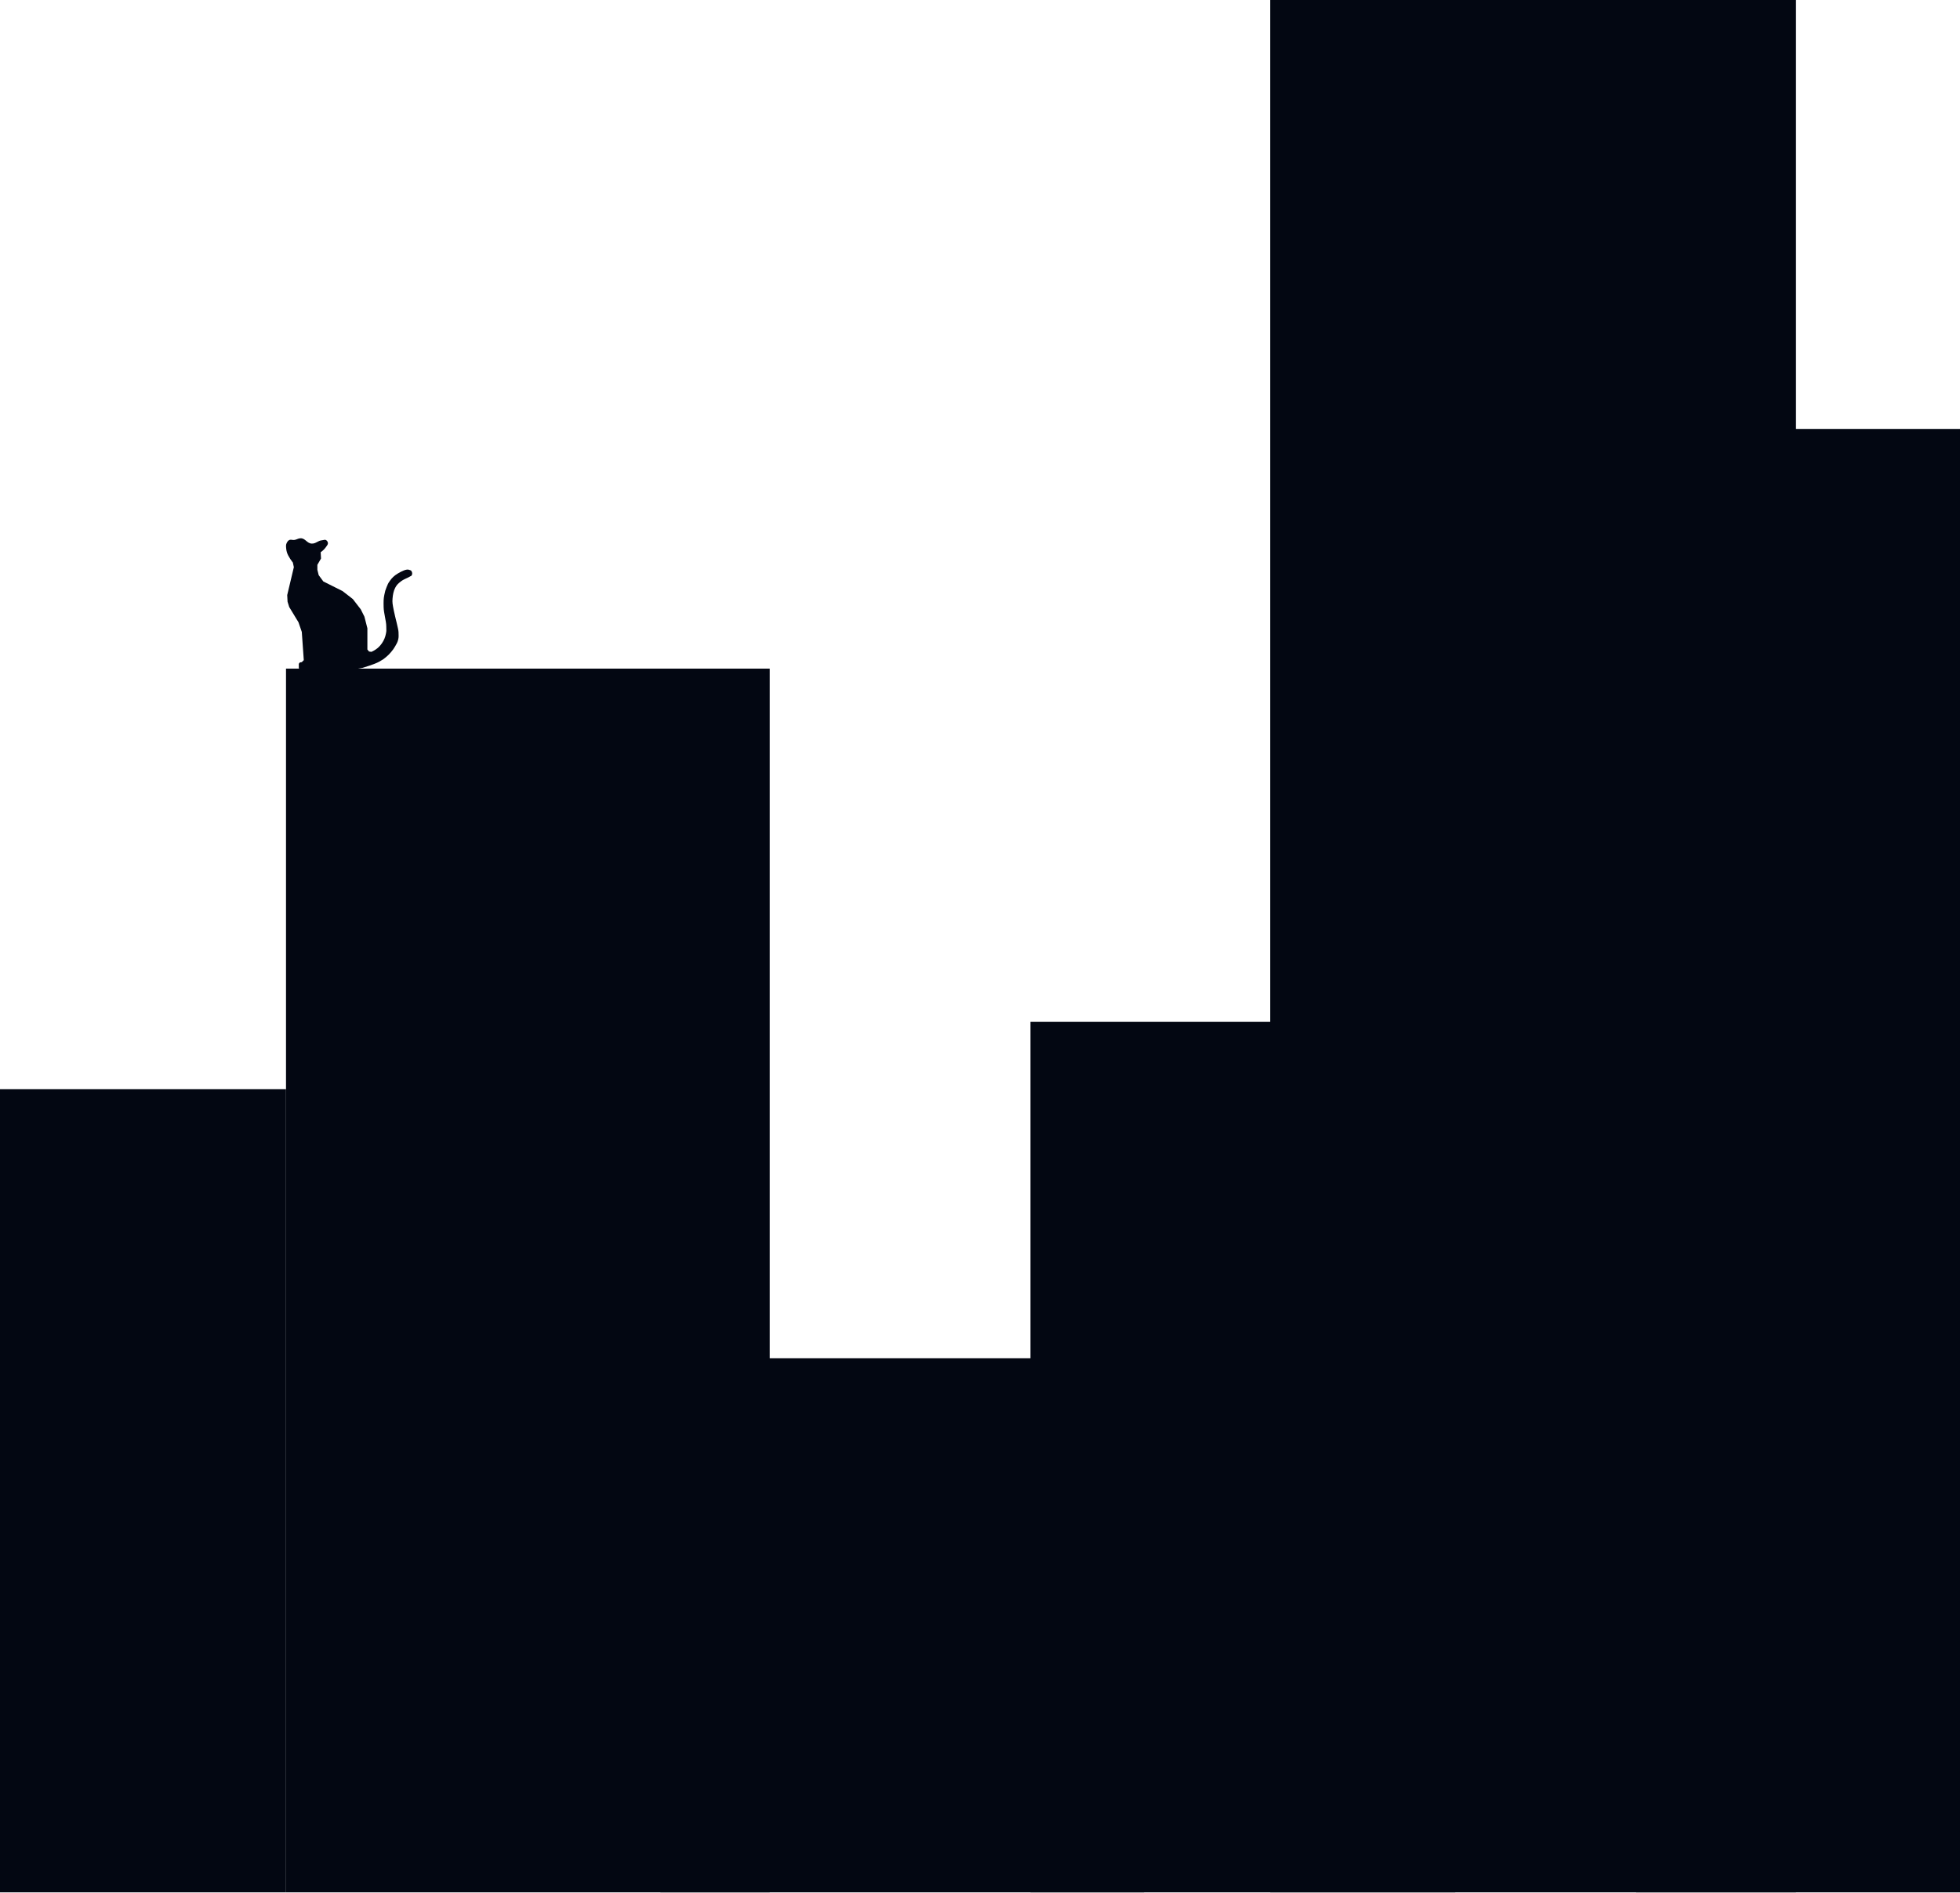
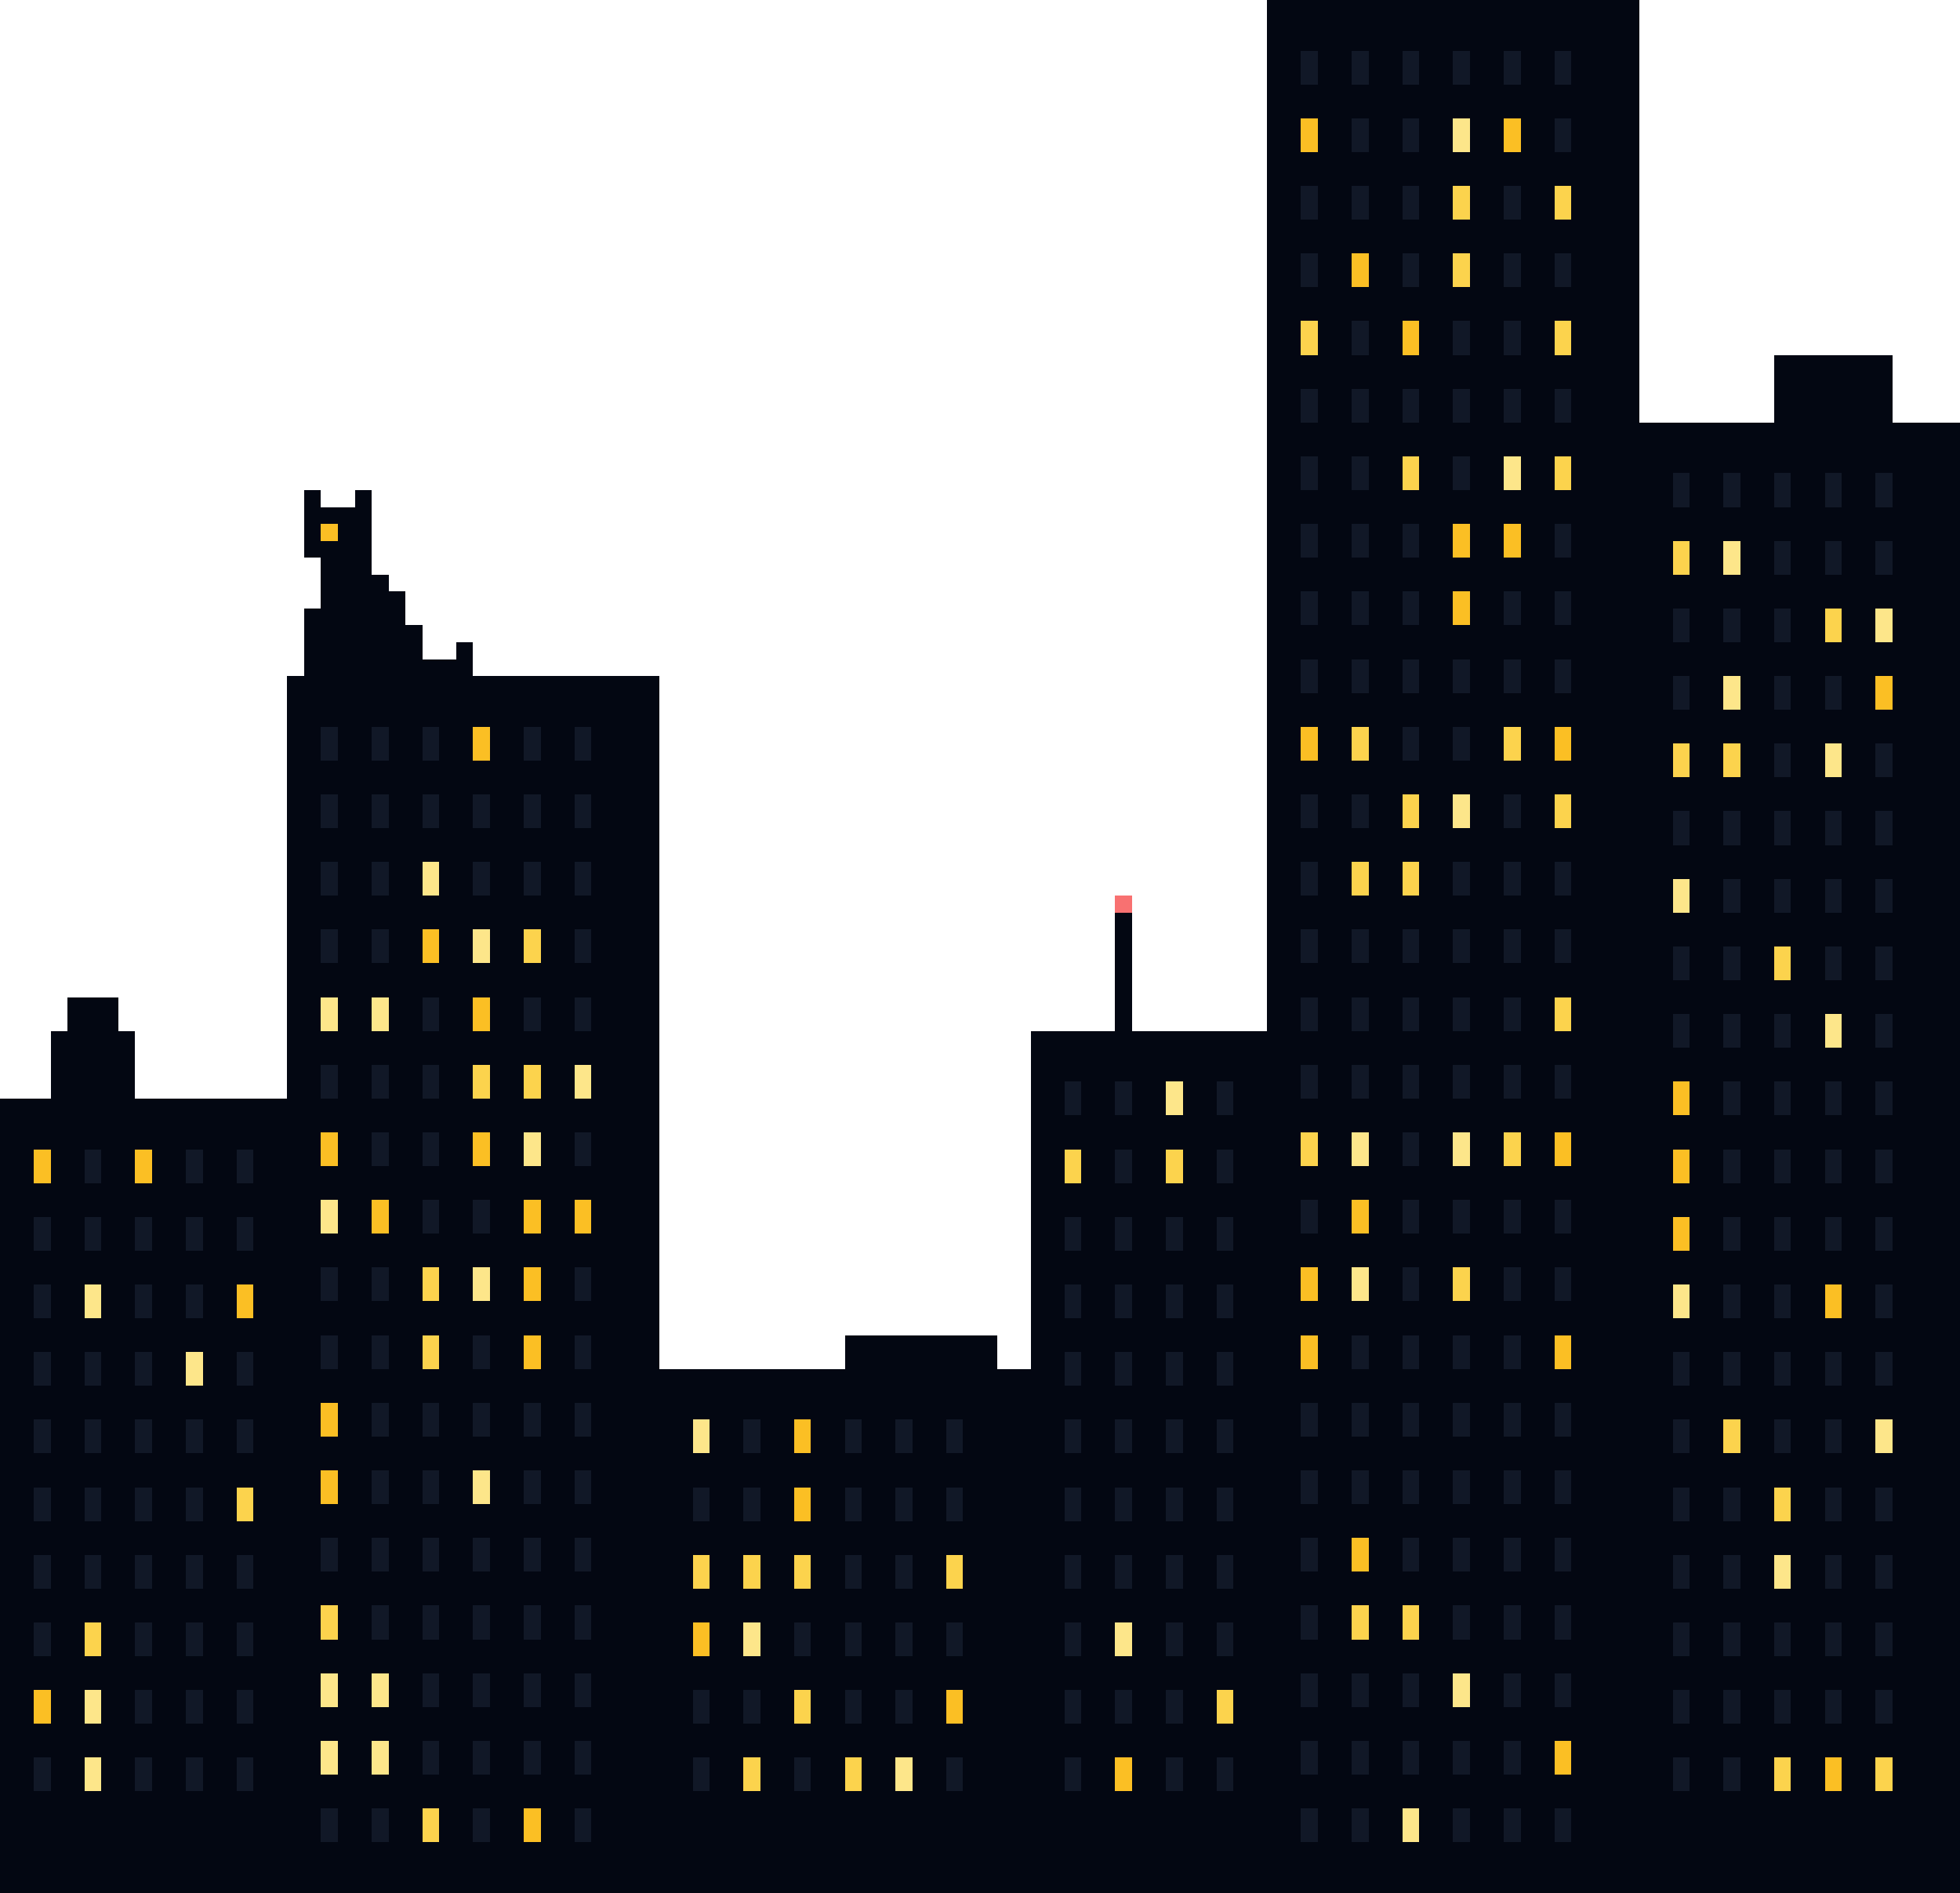
- <svg xmlns="http://www.w3.org/2000/svg" width="466" height="450" viewBox="0 0 466 450" fill="none">
-   <rect y="259" width="68" height="191" fill="#030712" />
-   <rect x="68" y="159" width="115" height="291" fill="#030712" />
-   <rect x="157" y="323" width="115" height="127" fill="#030712" />
-   <rect x="389" y="102" width="77" height="348" fill="#030712" />
-   <rect x="302" width="125" height="450" fill="#030712" />
-   <rect x="245" y="243" width="101" height="207" fill="#030712" />
-   <path d="M71.439 128.001C72.594 127.955 72.962 129.223 74.117 129.265C75.118 129.301 75.56 128.564 76.558 128.475C76.957 128.44 77.254 128.245 77.582 128.475C77.744 128.588 77.815 128.691 77.897 128.87C78.147 129.41 77.68 129.799 77.346 130.291C77.015 130.778 76.243 131.318 76.243 131.318L76.322 132.818L75.456 134.319V135.503L75.771 136.767L76.873 138.267L81.442 140.557L83.883 142.452L85.774 144.9L86.64 146.637L87.349 149.401V154.455L87.743 154.929L88.294 155.008C88.294 155.008 88.788 154.816 89.318 154.455C89.847 154.094 90.305 153.694 90.814 152.955C91.323 152.216 91.606 151.474 91.76 150.665C91.913 149.856 91.844 150.17 91.838 148.927C91.833 147.685 91.234 145.806 91.208 144.347C91.182 142.889 91.188 142.429 91.366 141.505C91.543 140.58 91.644 140.272 91.917 139.609C92.19 138.947 92.221 138.787 92.705 138.109C93.188 137.431 93.693 136.911 94.595 136.372C95.497 135.833 96.646 135.256 97.273 135.503C97.9 135.751 97.632 135.576 97.824 135.819C98.017 136.062 98.063 136.492 97.903 136.767C97.743 137.041 97.875 136.84 97.352 137.161C96.828 137.483 95.91 137.768 95.298 138.267C94.685 138.766 94.364 139.007 93.965 139.767C93.566 140.527 93.407 141.386 93.329 142.334C93.25 143.282 93.329 143.676 93.644 145.256C93.959 146.835 94.749 149.599 94.753 150.349C94.756 151.099 94.831 151.427 94.674 152.086C94.517 152.745 94.292 153.094 93.965 153.665C93.638 154.237 93.448 154.494 93.02 155.008C92.591 155.522 92.326 155.8 91.76 156.271C91.193 156.742 91.144 156.793 90.106 157.377C89.067 157.961 86.246 158.798 86.246 158.798L84.041 159.193H71.281L71.045 158.877V157.851L71.281 157.535L71.754 157.456L72.226 156.982L71.754 150.27L70.966 147.98L68.761 144.347L68.367 143.084L68.288 141.505L69.864 134.871L69.627 133.766C69.627 133.766 68.503 132.383 68.21 131.318C68.126 131.015 68.081 130.841 68.052 130.528C67.998 129.942 67.92 129.541 68.21 129.028C68.349 128.78 68.446 128.632 68.682 128.475C69.118 128.185 69.504 128.48 70.021 128.396C70.588 128.304 70.865 128.024 71.439 128.001Z" fill="#030712" />
+ <svg xmlns="http://www.w3.org/2000/svg" width="464" height="448" viewBox="0 0 116 112" shape-rendering="crispEdges">
+   <path fill="#030712" d="M75 0h22v1h-22zM75 1h22v1h-22zM75 2h22v1h-22zM75 3h22v1h-22zM75 4h22v1h-22zM75 5h22v1h-22zM75 6h22v1h-22zM75 7h22v1h-22zM75 8h22v1h-22zM75 9h22v1h-22zM75 10h22v1h-22zM75 11h22v1h-22zM75 12h22v1h-22zM75 13h22v1h-22zM75 14h22v1h-22zM75 15h22v1h-22zM75 16h22v1h-22zM75 17h22v1h-22zM75 18h22v1h-22zM75 19h22v1h-22zM75 20h22v1h-22zM75 21h22v1h-22zM105 21h7v1h-7zM75 22h22v1h-22zM105 22h7v1h-7zM75 23h22v1h-22zM105 23h7v1h-7zM75 24h22v1h-22zM105 24h7v1h-7zM75 25h41v1h-41zM75 26h41v1h-41zM75 27h41v1h-41zM75 28h41v1h-41zM18 29h1v1h-1zM21 29h1v1h-1zM75 29h41v1h-41zM18 30h4v1h-4zM75 30h41v1h-41zM18 31h4v1h-4zM75 31h41v1h-41zM18 32h4v1h-4zM75 32h41v1h-41zM19 33h3v1h-3zM75 33h41v1h-41zM19 34h4v1h-4zM75 34h41v1h-41zM19 35h5v1h-5zM75 35h41v1h-41zM18 36h6v1h-6zM75 36h41v1h-41zM18 37h7v1h-7zM75 37h41v1h-41zM18 38h7v1h-7zM27 38h1v1h-1zM75 38h41v1h-41zM18 39h10v1h-10zM75 39h41v1h-41zM17 40h22v1h-22zM75 40h41v1h-41zM17 41h22v1h-22zM75 41h41v1h-41zM17 42h22v1h-22zM75 42h41v1h-41zM17 43h22v1h-22zM75 43h41v1h-41zM17 44h22v1h-22zM75 44h41v1h-41zM17 45h22v1h-22zM75 45h41v1h-41zM17 46h22v1h-22zM75 46h41v1h-41zM17 47h22v1h-22zM75 47h41v1h-41zM17 48h22v1h-22zM75 48h41v1h-41zM17 49h22v1h-22zM75 49h41v1h-41zM17 50h22v1h-22zM75 50h41v1h-41zM17 51h22v1h-22zM75 51h41v1h-41zM17 52h22v1h-22zM75 52h41v1h-41zM17 53h22v1h-22zM75 53h41v1h-41zM17 54h22v1h-22zM66 54h1v1h-1zM75 54h41v1h-41zM17 55h22v1h-22zM66 55h1v1h-1zM75 55h41v1h-41zM17 56h22v1h-22zM66 56h1v1h-1zM75 56h41v1h-41zM17 57h22v1h-22zM66 57h1v1h-1zM75 57h41v1h-41zM17 58h22v1h-22zM66 58h1v1h-1zM75 58h41v1h-41zM4 59h3v1h-3zM17 59h22v1h-22zM66 59h1v1h-1zM75 59h41v1h-41zM4 60h3v1h-3zM17 60h22v1h-22zM66 60h1v1h-1zM75 60h41v1h-41zM3 61h5v1h-5zM17 61h22v1h-22zM61 61h55v1h-55zM3 62h5v1h-5zM17 62h22v1h-22zM61 62h55v1h-55zM3 63h5v1h-5zM17 63h22v1h-22zM61 63h55v1h-55zM3 64h5v1h-5zM17 64h22v1h-22zM61 64h55v1h-55zM0 65h39v1h-39zM61 65h55v1h-55zM0 66h39v1h-39zM61 66h55v1h-55zM0 67h39v1h-39zM61 67h55v1h-55zM0 68h39v1h-39zM61 68h55v1h-55zM0 69h39v1h-39zM61 69h55v1h-55zM0 70h39v1h-39zM61 70h55v1h-55zM0 71h39v1h-39zM61 71h55v1h-55zM0 72h39v1h-39zM61 72h55v1h-55zM0 73h39v1h-39zM61 73h55v1h-55zM0 74h39v1h-39zM61 74h55v1h-55zM0 75h39v1h-39zM61 75h55v1h-55zM0 76h39v1h-39zM61 76h55v1h-55zM0 77h39v1h-39zM61 77h55v1h-55zM0 78h39v1h-39zM61 78h55v1h-55zM0 79h39v1h-39zM50 79h9v1h-9zM61 79h55v1h-55zM0 80h39v1h-39zM50 80h9v1h-9zM61 80h55v1h-55zM0 81h116v1h-116zM0 82h116v1h-116zM0 83h116v1h-116zM0 84h116v1h-116zM0 85h116v1h-116zM0 86h116v1h-116zM0 87h116v1h-116zM0 88h116v1h-116zM0 89h116v1h-116zM0 90h116v1h-116zM0 91h116v1h-116zM0 92h116v1h-116zM0 93h116v1h-116zM0 94h116v1h-116zM0 95h116v1h-116zM0 96h116v1h-116zM0 97h116v1h-116zM0 98h116v1h-116zM0 99h116v1h-116zM0 100h116v1h-116zM0 101h116v1h-116zM0 102h116v1h-116zM0 103h116v1h-116zM0 104h116v1h-116zM0 105h116v1h-116zM0 106h116v1h-116zM0 107h116v1h-116zM0 108h116v1h-116zM0 109h116v1h-116zM0 110h116v1h-116zM0 111h116v1h-116z" />
+   <path fill="#FBBF24" d="M77 7h1v1h-1zM89 7h1v1h-1zM77 8h1v1h-1zM89 8h1v1h-1zM80 15h1v1h-1zM80 16h1v1h-1zM83 19h1v1h-1zM83 20h1v1h-1zM86 31h1v1h-1zM89 31h1v1h-1zM86 32h1v1h-1zM89 32h1v1h-1zM86 35h1v1h-1zM86 36h1v1h-1zM111 40h1v1h-1zM111 41h1v1h-1zM28 43h1v1h-1zM77 43h1v1h-1zM92 43h1v1h-1zM28 44h1v1h-1zM77 44h1v1h-1zM92 44h1v1h-1zM25 55h1v1h-1zM25 56h1v1h-1zM28 59h1v1h-1zM28 60h1v1h-1zM99 64h1v1h-1zM99 65h1v1h-1zM19 67h1v1h-1zM28 67h1v1h-1zM92 67h1v1h-1zM2 68h1v1h-1zM8 68h1v1h-1zM19 68h1v1h-1zM28 68h1v1h-1zM92 68h1v1h-1zM99 68h1v1h-1zM2 69h1v1h-1zM8 69h1v1h-1zM99 69h1v1h-1zM22 71h1v1h-1zM31 71h1v1h-1zM34 71h1v1h-1zM80 71h1v1h-1zM22 72h1v1h-1zM31 72h1v1h-1zM34 72h1v1h-1zM80 72h1v1h-1zM99 72h1v1h-1zM99 73h1v1h-1zM31 75h1v1h-1zM77 75h1v1h-1zM14 76h1v1h-1zM31 76h1v1h-1zM77 76h1v1h-1zM108 76h1v1h-1zM14 77h1v1h-1zM108 77h1v1h-1zM31 79h1v1h-1zM77 79h1v1h-1zM92 79h1v1h-1zM31 80h1v1h-1zM77 80h1v1h-1zM92 80h1v1h-1zM19 83h1v1h-1zM19 84h1v1h-1zM47 84h1v1h-1zM47 85h1v1h-1zM19 87h1v1h-1zM19 88h1v1h-1zM47 88h1v1h-1zM47 89h1v1h-1zM80 91h1v1h-1zM80 92h1v1h-1zM41 96h1v1h-1zM41 97h1v1h-1zM2 100h1v1h-1zM56 100h1v1h-1zM2 101h1v1h-1zM56 101h1v1h-1zM92 103h1v1h-1zM66 104h1v1h-1zM92 104h1v1h-1zM108 104h1v1h-1zM66 105h1v1h-1zM108 105h1v1h-1zM31 107h1v1h-1zM31 108h1v1h-1z" />
+   <path fill="#111827" d="M77 3h1v1h-1zM80 3h1v1h-1zM83 3h1v1h-1zM86 3h1v1h-1zM89 3h1v1h-1zM92 3h1v1h-1zM77 4h1v1h-1zM80 4h1v1h-1zM83 4h1v1h-1zM86 4h1v1h-1zM89 4h1v1h-1zM92 4h1v1h-1zM80 7h1v1h-1zM83 7h1v1h-1zM92 7h1v1h-1zM80 8h1v1h-1zM83 8h1v1h-1zM92 8h1v1h-1zM77 11h1v1h-1zM80 11h1v1h-1zM83 11h1v1h-1zM89 11h1v1h-1zM77 12h1v1h-1zM80 12h1v1h-1zM83 12h1v1h-1zM89 12h1v1h-1zM77 15h1v1h-1zM83 15h1v1h-1zM89 15h1v1h-1zM92 15h1v1h-1zM77 16h1v1h-1zM83 16h1v1h-1zM89 16h1v1h-1zM92 16h1v1h-1zM80 19h1v1h-1zM86 19h1v1h-1zM89 19h1v1h-1zM80 20h1v1h-1zM86 20h1v1h-1zM89 20h1v1h-1zM77 23h1v1h-1zM80 23h1v1h-1zM83 23h1v1h-1zM86 23h1v1h-1zM89 23h1v1h-1zM92 23h1v1h-1zM77 24h1v1h-1zM80 24h1v1h-1zM83 24h1v1h-1zM86 24h1v1h-1zM89 24h1v1h-1zM92 24h1v1h-1zM77 27h1v1h-1zM80 27h1v1h-1zM86 27h1v1h-1zM77 28h1v1h-1zM80 28h1v1h-1zM86 28h1v1h-1zM99 28h1v1h-1zM102 28h1v1h-1zM105 28h1v1h-1zM108 28h1v1h-1zM111 28h1v1h-1zM99 29h1v1h-1zM102 29h1v1h-1zM105 29h1v1h-1zM108 29h1v1h-1zM111 29h1v1h-1zM77 31h1v1h-1zM80 31h1v1h-1zM83 31h1v1h-1zM92 31h1v1h-1zM77 32h1v1h-1zM80 32h1v1h-1zM83 32h1v1h-1zM92 32h1v1h-1zM105 32h1v1h-1zM108 32h1v1h-1zM111 32h1v1h-1zM105 33h1v1h-1zM108 33h1v1h-1zM111 33h1v1h-1zM77 35h1v1h-1zM80 35h1v1h-1zM83 35h1v1h-1zM89 35h1v1h-1zM92 35h1v1h-1zM77 36h1v1h-1zM80 36h1v1h-1zM83 36h1v1h-1zM89 36h1v1h-1zM92 36h1v1h-1zM99 36h1v1h-1zM102 36h1v1h-1zM105 36h1v1h-1zM99 37h1v1h-1zM102 37h1v1h-1zM105 37h1v1h-1zM77 39h1v1h-1zM80 39h1v1h-1zM83 39h1v1h-1zM86 39h1v1h-1zM89 39h1v1h-1zM92 39h1v1h-1zM77 40h1v1h-1zM80 40h1v1h-1zM83 40h1v1h-1zM86 40h1v1h-1zM89 40h1v1h-1zM92 40h1v1h-1zM99 40h1v1h-1zM105 40h1v1h-1zM108 40h1v1h-1zM99 41h1v1h-1zM105 41h1v1h-1zM108 41h1v1h-1zM19 43h1v1h-1zM22 43h1v1h-1zM25 43h1v1h-1zM31 43h1v1h-1zM34 43h1v1h-1zM83 43h1v1h-1zM86 43h1v1h-1zM19 44h1v1h-1zM22 44h1v1h-1zM25 44h1v1h-1zM31 44h1v1h-1zM34 44h1v1h-1zM83 44h1v1h-1zM86 44h1v1h-1zM105 44h1v1h-1zM111 44h1v1h-1zM105 45h1v1h-1zM111 45h1v1h-1zM19 47h1v1h-1zM22 47h1v1h-1zM25 47h1v1h-1zM28 47h1v1h-1zM31 47h1v1h-1zM34 47h1v1h-1zM77 47h1v1h-1zM80 47h1v1h-1zM89 47h1v1h-1zM19 48h1v1h-1zM22 48h1v1h-1zM25 48h1v1h-1zM28 48h1v1h-1zM31 48h1v1h-1zM34 48h1v1h-1zM77 48h1v1h-1zM80 48h1v1h-1zM89 48h1v1h-1zM99 48h1v1h-1zM102 48h1v1h-1zM105 48h1v1h-1zM108 48h1v1h-1zM111 48h1v1h-1zM99 49h1v1h-1zM102 49h1v1h-1zM105 49h1v1h-1zM108 49h1v1h-1zM111 49h1v1h-1zM19 51h1v1h-1zM22 51h1v1h-1zM28 51h1v1h-1zM31 51h1v1h-1zM34 51h1v1h-1zM77 51h1v1h-1zM86 51h1v1h-1zM89 51h1v1h-1zM92 51h1v1h-1zM19 52h1v1h-1zM22 52h1v1h-1zM28 52h1v1h-1zM31 52h1v1h-1zM34 52h1v1h-1zM77 52h1v1h-1zM86 52h1v1h-1zM89 52h1v1h-1zM92 52h1v1h-1zM102 52h1v1h-1zM105 52h1v1h-1zM108 52h1v1h-1zM111 52h1v1h-1zM102 53h1v1h-1zM105 53h1v1h-1zM108 53h1v1h-1zM111 53h1v1h-1zM19 55h1v1h-1zM22 55h1v1h-1zM34 55h1v1h-1zM77 55h1v1h-1zM80 55h1v1h-1zM83 55h1v1h-1zM86 55h1v1h-1zM89 55h1v1h-1zM92 55h1v1h-1zM19 56h1v1h-1zM22 56h1v1h-1zM34 56h1v1h-1zM77 56h1v1h-1zM80 56h1v1h-1zM83 56h1v1h-1zM86 56h1v1h-1zM89 56h1v1h-1zM92 56h1v1h-1zM99 56h1v1h-1zM102 56h1v1h-1zM108 56h1v1h-1zM111 56h1v1h-1zM99 57h1v1h-1zM102 57h1v1h-1zM108 57h1v1h-1zM111 57h1v1h-1zM25 59h1v1h-1zM31 59h1v1h-1zM34 59h1v1h-1zM77 59h1v1h-1zM80 59h1v1h-1zM83 59h1v1h-1zM86 59h1v1h-1zM89 59h1v1h-1zM25 60h1v1h-1zM31 60h1v1h-1zM34 60h1v1h-1zM77 60h1v1h-1zM80 60h1v1h-1zM83 60h1v1h-1zM86 60h1v1h-1zM89 60h1v1h-1zM99 60h1v1h-1zM102 60h1v1h-1zM105 60h1v1h-1zM111 60h1v1h-1zM99 61h1v1h-1zM102 61h1v1h-1zM105 61h1v1h-1zM111 61h1v1h-1zM19 63h1v1h-1zM22 63h1v1h-1zM25 63h1v1h-1zM77 63h1v1h-1zM80 63h1v1h-1zM83 63h1v1h-1zM86 63h1v1h-1zM89 63h1v1h-1zM92 63h1v1h-1zM19 64h1v1h-1zM22 64h1v1h-1zM25 64h1v1h-1zM63 64h1v1h-1zM66 64h1v1h-1zM72 64h1v1h-1zM77 64h1v1h-1zM80 64h1v1h-1zM83 64h1v1h-1zM86 64h1v1h-1zM89 64h1v1h-1zM92 64h1v1h-1zM102 64h1v1h-1zM105 64h1v1h-1zM108 64h1v1h-1zM111 64h1v1h-1zM63 65h1v1h-1zM66 65h1v1h-1zM72 65h1v1h-1zM102 65h1v1h-1zM105 65h1v1h-1zM108 65h1v1h-1zM111 65h1v1h-1zM22 67h1v1h-1zM25 67h1v1h-1zM34 67h1v1h-1zM83 67h1v1h-1zM5 68h1v1h-1zM11 68h1v1h-1zM14 68h1v1h-1zM22 68h1v1h-1zM25 68h1v1h-1zM34 68h1v1h-1zM66 68h1v1h-1zM72 68h1v1h-1zM83 68h1v1h-1zM102 68h1v1h-1zM105 68h1v1h-1zM108 68h1v1h-1zM111 68h1v1h-1zM5 69h1v1h-1zM11 69h1v1h-1zM14 69h1v1h-1zM66 69h1v1h-1zM72 69h1v1h-1zM102 69h1v1h-1zM105 69h1v1h-1zM108 69h1v1h-1zM111 69h1v1h-1zM25 71h1v1h-1zM28 71h1v1h-1zM77 71h1v1h-1zM83 71h1v1h-1zM86 71h1v1h-1zM89 71h1v1h-1zM92 71h1v1h-1zM2 72h1v1h-1zM5 72h1v1h-1zM8 72h1v1h-1zM11 72h1v1h-1zM14 72h1v1h-1zM25 72h1v1h-1zM28 72h1v1h-1zM63 72h1v1h-1zM66 72h1v1h-1zM69 72h1v1h-1zM72 72h1v1h-1zM77 72h1v1h-1zM83 72h1v1h-1zM86 72h1v1h-1zM89 72h1v1h-1zM92 72h1v1h-1zM102 72h1v1h-1zM105 72h1v1h-1zM108 72h1v1h-1zM111 72h1v1h-1zM2 73h1v1h-1zM5 73h1v1h-1zM8 73h1v1h-1zM11 73h1v1h-1zM14 73h1v1h-1zM63 73h1v1h-1zM66 73h1v1h-1zM69 73h1v1h-1zM72 73h1v1h-1zM102 73h1v1h-1zM105 73h1v1h-1zM108 73h1v1h-1zM111 73h1v1h-1zM19 75h1v1h-1zM22 75h1v1h-1zM34 75h1v1h-1zM83 75h1v1h-1zM89 75h1v1h-1zM92 75h1v1h-1zM2 76h1v1h-1zM8 76h1v1h-1zM11 76h1v1h-1zM19 76h1v1h-1zM22 76h1v1h-1zM34 76h1v1h-1zM63 76h1v1h-1zM66 76h1v1h-1zM69 76h1v1h-1zM72 76h1v1h-1zM83 76h1v1h-1zM89 76h1v1h-1zM92 76h1v1h-1zM102 76h1v1h-1zM105 76h1v1h-1zM111 76h1v1h-1zM2 77h1v1h-1zM8 77h1v1h-1zM11 77h1v1h-1zM63 77h1v1h-1zM66 77h1v1h-1zM69 77h1v1h-1zM72 77h1v1h-1zM102 77h1v1h-1zM105 77h1v1h-1zM111 77h1v1h-1zM19 79h1v1h-1zM22 79h1v1h-1zM28 79h1v1h-1zM34 79h1v1h-1zM80 79h1v1h-1zM83 79h1v1h-1zM86 79h1v1h-1zM89 79h1v1h-1zM2 80h1v1h-1zM5 80h1v1h-1zM8 80h1v1h-1zM14 80h1v1h-1zM19 80h1v1h-1zM22 80h1v1h-1zM28 80h1v1h-1zM34 80h1v1h-1zM63 80h1v1h-1zM66 80h1v1h-1zM69 80h1v1h-1zM72 80h1v1h-1zM80 80h1v1h-1zM83 80h1v1h-1zM86 80h1v1h-1zM89 80h1v1h-1zM99 80h1v1h-1zM102 80h1v1h-1zM105 80h1v1h-1zM108 80h1v1h-1zM111 80h1v1h-1zM2 81h1v1h-1zM5 81h1v1h-1zM8 81h1v1h-1zM14 81h1v1h-1zM63 81h1v1h-1zM66 81h1v1h-1zM69 81h1v1h-1zM72 81h1v1h-1zM99 81h1v1h-1zM102 81h1v1h-1zM105 81h1v1h-1zM108 81h1v1h-1zM111 81h1v1h-1zM22 83h1v1h-1zM25 83h1v1h-1zM28 83h1v1h-1zM31 83h1v1h-1zM34 83h1v1h-1zM77 83h1v1h-1zM80 83h1v1h-1zM83 83h1v1h-1zM86 83h1v1h-1zM89 83h1v1h-1zM92 83h1v1h-1zM2 84h1v1h-1zM5 84h1v1h-1zM8 84h1v1h-1zM11 84h1v1h-1zM14 84h1v1h-1zM22 84h1v1h-1zM25 84h1v1h-1zM28 84h1v1h-1zM31 84h1v1h-1zM34 84h1v1h-1zM44 84h1v1h-1zM50 84h1v1h-1zM53 84h1v1h-1zM56 84h1v1h-1zM63 84h1v1h-1zM66 84h1v1h-1zM69 84h1v1h-1zM72 84h1v1h-1zM77 84h1v1h-1zM80 84h1v1h-1zM83 84h1v1h-1zM86 84h1v1h-1zM89 84h1v1h-1zM92 84h1v1h-1zM99 84h1v1h-1zM105 84h1v1h-1zM108 84h1v1h-1zM2 85h1v1h-1zM5 85h1v1h-1zM8 85h1v1h-1zM11 85h1v1h-1zM14 85h1v1h-1zM44 85h1v1h-1zM50 85h1v1h-1zM53 85h1v1h-1zM56 85h1v1h-1zM63 85h1v1h-1zM66 85h1v1h-1zM69 85h1v1h-1zM72 85h1v1h-1zM99 85h1v1h-1zM105 85h1v1h-1zM108 85h1v1h-1zM22 87h1v1h-1zM25 87h1v1h-1zM31 87h1v1h-1zM34 87h1v1h-1zM77 87h1v1h-1zM80 87h1v1h-1zM83 87h1v1h-1zM86 87h1v1h-1zM89 87h1v1h-1zM92 87h1v1h-1zM2 88h1v1h-1zM5 88h1v1h-1zM8 88h1v1h-1zM11 88h1v1h-1zM22 88h1v1h-1zM25 88h1v1h-1zM31 88h1v1h-1zM34 88h1v1h-1zM41 88h1v1h-1zM44 88h1v1h-1zM50 88h1v1h-1zM53 88h1v1h-1zM56 88h1v1h-1zM63 88h1v1h-1zM66 88h1v1h-1zM69 88h1v1h-1zM72 88h1v1h-1zM77 88h1v1h-1zM80 88h1v1h-1zM83 88h1v1h-1zM86 88h1v1h-1zM89 88h1v1h-1zM92 88h1v1h-1zM99 88h1v1h-1zM102 88h1v1h-1zM108 88h1v1h-1zM111 88h1v1h-1zM2 89h1v1h-1zM5 89h1v1h-1zM8 89h1v1h-1zM11 89h1v1h-1zM41 89h1v1h-1zM44 89h1v1h-1zM50 89h1v1h-1zM53 89h1v1h-1zM56 89h1v1h-1zM63 89h1v1h-1zM66 89h1v1h-1zM69 89h1v1h-1zM72 89h1v1h-1zM99 89h1v1h-1zM102 89h1v1h-1zM108 89h1v1h-1zM111 89h1v1h-1zM19 91h1v1h-1zM22 91h1v1h-1zM25 91h1v1h-1zM28 91h1v1h-1zM31 91h1v1h-1zM34 91h1v1h-1zM77 91h1v1h-1zM83 91h1v1h-1zM86 91h1v1h-1zM89 91h1v1h-1zM92 91h1v1h-1zM2 92h1v1h-1zM5 92h1v1h-1zM8 92h1v1h-1zM11 92h1v1h-1zM14 92h1v1h-1zM19 92h1v1h-1zM22 92h1v1h-1zM25 92h1v1h-1zM28 92h1v1h-1zM31 92h1v1h-1zM34 92h1v1h-1zM50 92h1v1h-1zM53 92h1v1h-1zM63 92h1v1h-1zM66 92h1v1h-1zM69 92h1v1h-1zM72 92h1v1h-1zM77 92h1v1h-1zM83 92h1v1h-1zM86 92h1v1h-1zM89 92h1v1h-1zM92 92h1v1h-1zM99 92h1v1h-1zM102 92h1v1h-1zM108 92h1v1h-1zM111 92h1v1h-1zM2 93h1v1h-1zM5 93h1v1h-1zM8 93h1v1h-1zM11 93h1v1h-1zM14 93h1v1h-1zM50 93h1v1h-1zM53 93h1v1h-1zM63 93h1v1h-1zM66 93h1v1h-1zM69 93h1v1h-1zM72 93h1v1h-1zM99 93h1v1h-1zM102 93h1v1h-1zM108 93h1v1h-1zM111 93h1v1h-1zM22 95h1v1h-1zM25 95h1v1h-1zM28 95h1v1h-1zM31 95h1v1h-1zM34 95h1v1h-1zM77 95h1v1h-1zM86 95h1v1h-1zM89 95h1v1h-1zM92 95h1v1h-1zM2 96h1v1h-1zM8 96h1v1h-1zM11 96h1v1h-1zM14 96h1v1h-1zM22 96h1v1h-1zM25 96h1v1h-1zM28 96h1v1h-1zM31 96h1v1h-1zM34 96h1v1h-1zM47 96h1v1h-1zM50 96h1v1h-1zM53 96h1v1h-1zM56 96h1v1h-1zM63 96h1v1h-1zM69 96h1v1h-1zM72 96h1v1h-1zM77 96h1v1h-1zM86 96h1v1h-1zM89 96h1v1h-1zM92 96h1v1h-1zM99 96h1v1h-1zM102 96h1v1h-1zM105 96h1v1h-1zM108 96h1v1h-1zM111 96h1v1h-1zM2 97h1v1h-1zM8 97h1v1h-1zM11 97h1v1h-1zM14 97h1v1h-1zM47 97h1v1h-1zM50 97h1v1h-1zM53 97h1v1h-1zM56 97h1v1h-1zM63 97h1v1h-1zM69 97h1v1h-1zM72 97h1v1h-1zM99 97h1v1h-1zM102 97h1v1h-1zM105 97h1v1h-1zM108 97h1v1h-1zM111 97h1v1h-1zM25 99h1v1h-1zM28 99h1v1h-1zM31 99h1v1h-1zM34 99h1v1h-1zM77 99h1v1h-1zM80 99h1v1h-1zM83 99h1v1h-1zM89 99h1v1h-1zM92 99h1v1h-1zM8 100h1v1h-1zM11 100h1v1h-1zM14 100h1v1h-1zM25 100h1v1h-1zM28 100h1v1h-1zM31 100h1v1h-1zM34 100h1v1h-1zM41 100h1v1h-1zM44 100h1v1h-1zM50 100h1v1h-1zM53 100h1v1h-1zM63 100h1v1h-1zM66 100h1v1h-1zM69 100h1v1h-1zM77 100h1v1h-1zM80 100h1v1h-1zM83 100h1v1h-1zM89 100h1v1h-1zM92 100h1v1h-1zM99 100h1v1h-1zM102 100h1v1h-1zM105 100h1v1h-1zM108 100h1v1h-1zM111 100h1v1h-1zM8 101h1v1h-1zM11 101h1v1h-1zM14 101h1v1h-1zM41 101h1v1h-1zM44 101h1v1h-1zM50 101h1v1h-1zM53 101h1v1h-1zM63 101h1v1h-1zM66 101h1v1h-1zM69 101h1v1h-1zM99 101h1v1h-1zM102 101h1v1h-1zM105 101h1v1h-1zM108 101h1v1h-1zM111 101h1v1h-1zM25 103h1v1h-1zM28 103h1v1h-1zM31 103h1v1h-1zM34 103h1v1h-1zM77 103h1v1h-1zM80 103h1v1h-1zM83 103h1v1h-1zM86 103h1v1h-1zM89 103h1v1h-1zM2 104h1v1h-1zM8 104h1v1h-1zM11 104h1v1h-1zM14 104h1v1h-1zM25 104h1v1h-1zM28 104h1v1h-1zM31 104h1v1h-1zM34 104h1v1h-1zM41 104h1v1h-1zM47 104h1v1h-1zM56 104h1v1h-1zM63 104h1v1h-1zM69 104h1v1h-1zM72 104h1v1h-1zM77 104h1v1h-1zM80 104h1v1h-1zM83 104h1v1h-1zM86 104h1v1h-1zM89 104h1v1h-1zM99 104h1v1h-1zM102 104h1v1h-1zM2 105h1v1h-1zM8 105h1v1h-1zM11 105h1v1h-1zM14 105h1v1h-1zM41 105h1v1h-1zM47 105h1v1h-1zM56 105h1v1h-1zM63 105h1v1h-1zM69 105h1v1h-1zM72 105h1v1h-1zM99 105h1v1h-1zM102 105h1v1h-1zM19 107h1v1h-1zM22 107h1v1h-1zM28 107h1v1h-1zM34 107h1v1h-1zM77 107h1v1h-1zM80 107h1v1h-1zM86 107h1v1h-1zM89 107h1v1h-1zM92 107h1v1h-1zM19 108h1v1h-1zM22 108h1v1h-1zM28 108h1v1h-1zM34 108h1v1h-1zM77 108h1v1h-1zM80 108h1v1h-1zM86 108h1v1h-1zM89 108h1v1h-1zM92 108h1v1h-1z" />
+   <path fill="#FDE68A" d="M86 7h1v1h-1zM86 8h1v1h-1zM89 27h1v1h-1zM89 28h1v1h-1zM102 32h1v1h-1zM102 33h1v1h-1zM111 36h1v1h-1zM111 37h1v1h-1zM102 40h1v1h-1zM102 41h1v1h-1zM108 44h1v1h-1zM108 45h1v1h-1zM86 47h1v1h-1zM86 48h1v1h-1zM25 51h1v1h-1zM25 52h1v1h-1zM99 52h1v1h-1zM99 53h1v1h-1zM28 55h1v1h-1zM28 56h1v1h-1zM19 59h1v1h-1zM22 59h1v1h-1zM19 60h1v1h-1zM22 60h1v1h-1zM108 60h1v1h-1zM108 61h1v1h-1zM34 63h1v1h-1zM34 64h1v1h-1zM69 64h1v1h-1zM69 65h1v1h-1zM31 67h1v1h-1zM80 67h1v1h-1zM86 67h1v1h-1zM31 68h1v1h-1zM80 68h1v1h-1zM86 68h1v1h-1zM19 71h1v1h-1zM19 72h1v1h-1zM28 75h1v1h-1zM80 75h1v1h-1zM5 76h1v1h-1zM28 76h1v1h-1zM80 76h1v1h-1zM99 76h1v1h-1zM5 77h1v1h-1zM99 77h1v1h-1zM11 80h1v1h-1zM11 81h1v1h-1zM41 84h1v1h-1zM111 84h1v1h-1zM41 85h1v1h-1zM111 85h1v1h-1zM28 87h1v1h-1zM28 88h1v1h-1zM105 92h1v1h-1zM105 93h1v1h-1zM44 96h1v1h-1zM66 96h1v1h-1zM44 97h1v1h-1zM66 97h1v1h-1zM19 99h1v1h-1zM22 99h1v1h-1zM86 99h1v1h-1zM5 100h1v1h-1zM19 100h1v1h-1zM22 100h1v1h-1zM86 100h1v1h-1zM5 101h1v1h-1zM19 103h1v1h-1zM22 103h1v1h-1zM5 104h1v1h-1zM19 104h1v1h-1zM22 104h1v1h-1zM53 104h1v1h-1zM5 105h1v1h-1zM53 105h1v1h-1zM83 107h1v1h-1zM83 108h1v1h-1z" />
+   <path fill="#FCD34D" d="M86 11h1v1h-1zM92 11h1v1h-1zM86 12h1v1h-1zM92 12h1v1h-1zM86 15h1v1h-1zM86 16h1v1h-1zM77 19h1v1h-1zM92 19h1v1h-1zM77 20h1v1h-1zM92 20h1v1h-1zM83 27h1v1h-1zM92 27h1v1h-1zM83 28h1v1h-1zM92 28h1v1h-1zM99 32h1v1h-1zM99 33h1v1h-1zM108 36h1v1h-1zM108 37h1v1h-1zM80 43h1v1h-1zM89 43h1v1h-1zM80 44h1v1h-1zM89 44h1v1h-1zM99 44h1v1h-1zM102 44h1v1h-1zM99 45h1v1h-1zM102 45h1v1h-1zM83 47h1v1h-1zM92 47h1v1h-1zM83 48h1v1h-1zM92 48h1v1h-1zM80 51h1v1h-1zM83 51h1v1h-1zM80 52h1v1h-1zM83 52h1v1h-1zM31 55h1v1h-1zM31 56h1v1h-1zM105 56h1v1h-1zM105 57h1v1h-1zM92 59h1v1h-1zM92 60h1v1h-1zM28 63h1v1h-1zM31 63h1v1h-1zM28 64h1v1h-1zM31 64h1v1h-1zM77 67h1v1h-1zM89 67h1v1h-1zM63 68h1v1h-1zM69 68h1v1h-1zM77 68h1v1h-1zM89 68h1v1h-1zM63 69h1v1h-1zM69 69h1v1h-1zM25 75h1v1h-1zM86 75h1v1h-1zM25 76h1v1h-1zM86 76h1v1h-1zM25 79h1v1h-1zM25 80h1v1h-1zM102 84h1v1h-1zM102 85h1v1h-1zM14 88h1v1h-1zM105 88h1v1h-1zM14 89h1v1h-1zM105 89h1v1h-1zM41 92h1v1h-1zM44 92h1v1h-1zM47 92h1v1h-1zM56 92h1v1h-1zM41 93h1v1h-1zM44 93h1v1h-1zM47 93h1v1h-1zM56 93h1v1h-1zM19 95h1v1h-1zM80 95h1v1h-1zM83 95h1v1h-1zM5 96h1v1h-1zM19 96h1v1h-1zM80 96h1v1h-1zM83 96h1v1h-1zM5 97h1v1h-1zM47 100h1v1h-1zM72 100h1v1h-1zM47 101h1v1h-1zM72 101h1v1h-1zM44 104h1v1h-1zM50 104h1v1h-1zM105 104h1v1h-1zM111 104h1v1h-1zM44 105h1v1h-1zM50 105h1v1h-1zM105 105h1v1h-1zM111 105h1v1h-1zM25 107h1v1h-1zM25 108h1v1h-1z" />
+   <rect x="66" y="53" width="1" height="1" fill="#F87171" />
+   <rect x="19" y="31" width="1" height="1" fill="#FBBF24">
+     <animate attributeName="opacity" values="1;0.5;0;0.5;1" keyTimes="0;0.7;0.75;0.85;0.9" dur="6s" calcMode="discrete" repeatCount="indefinite" />
+   </rect>
</svg>
